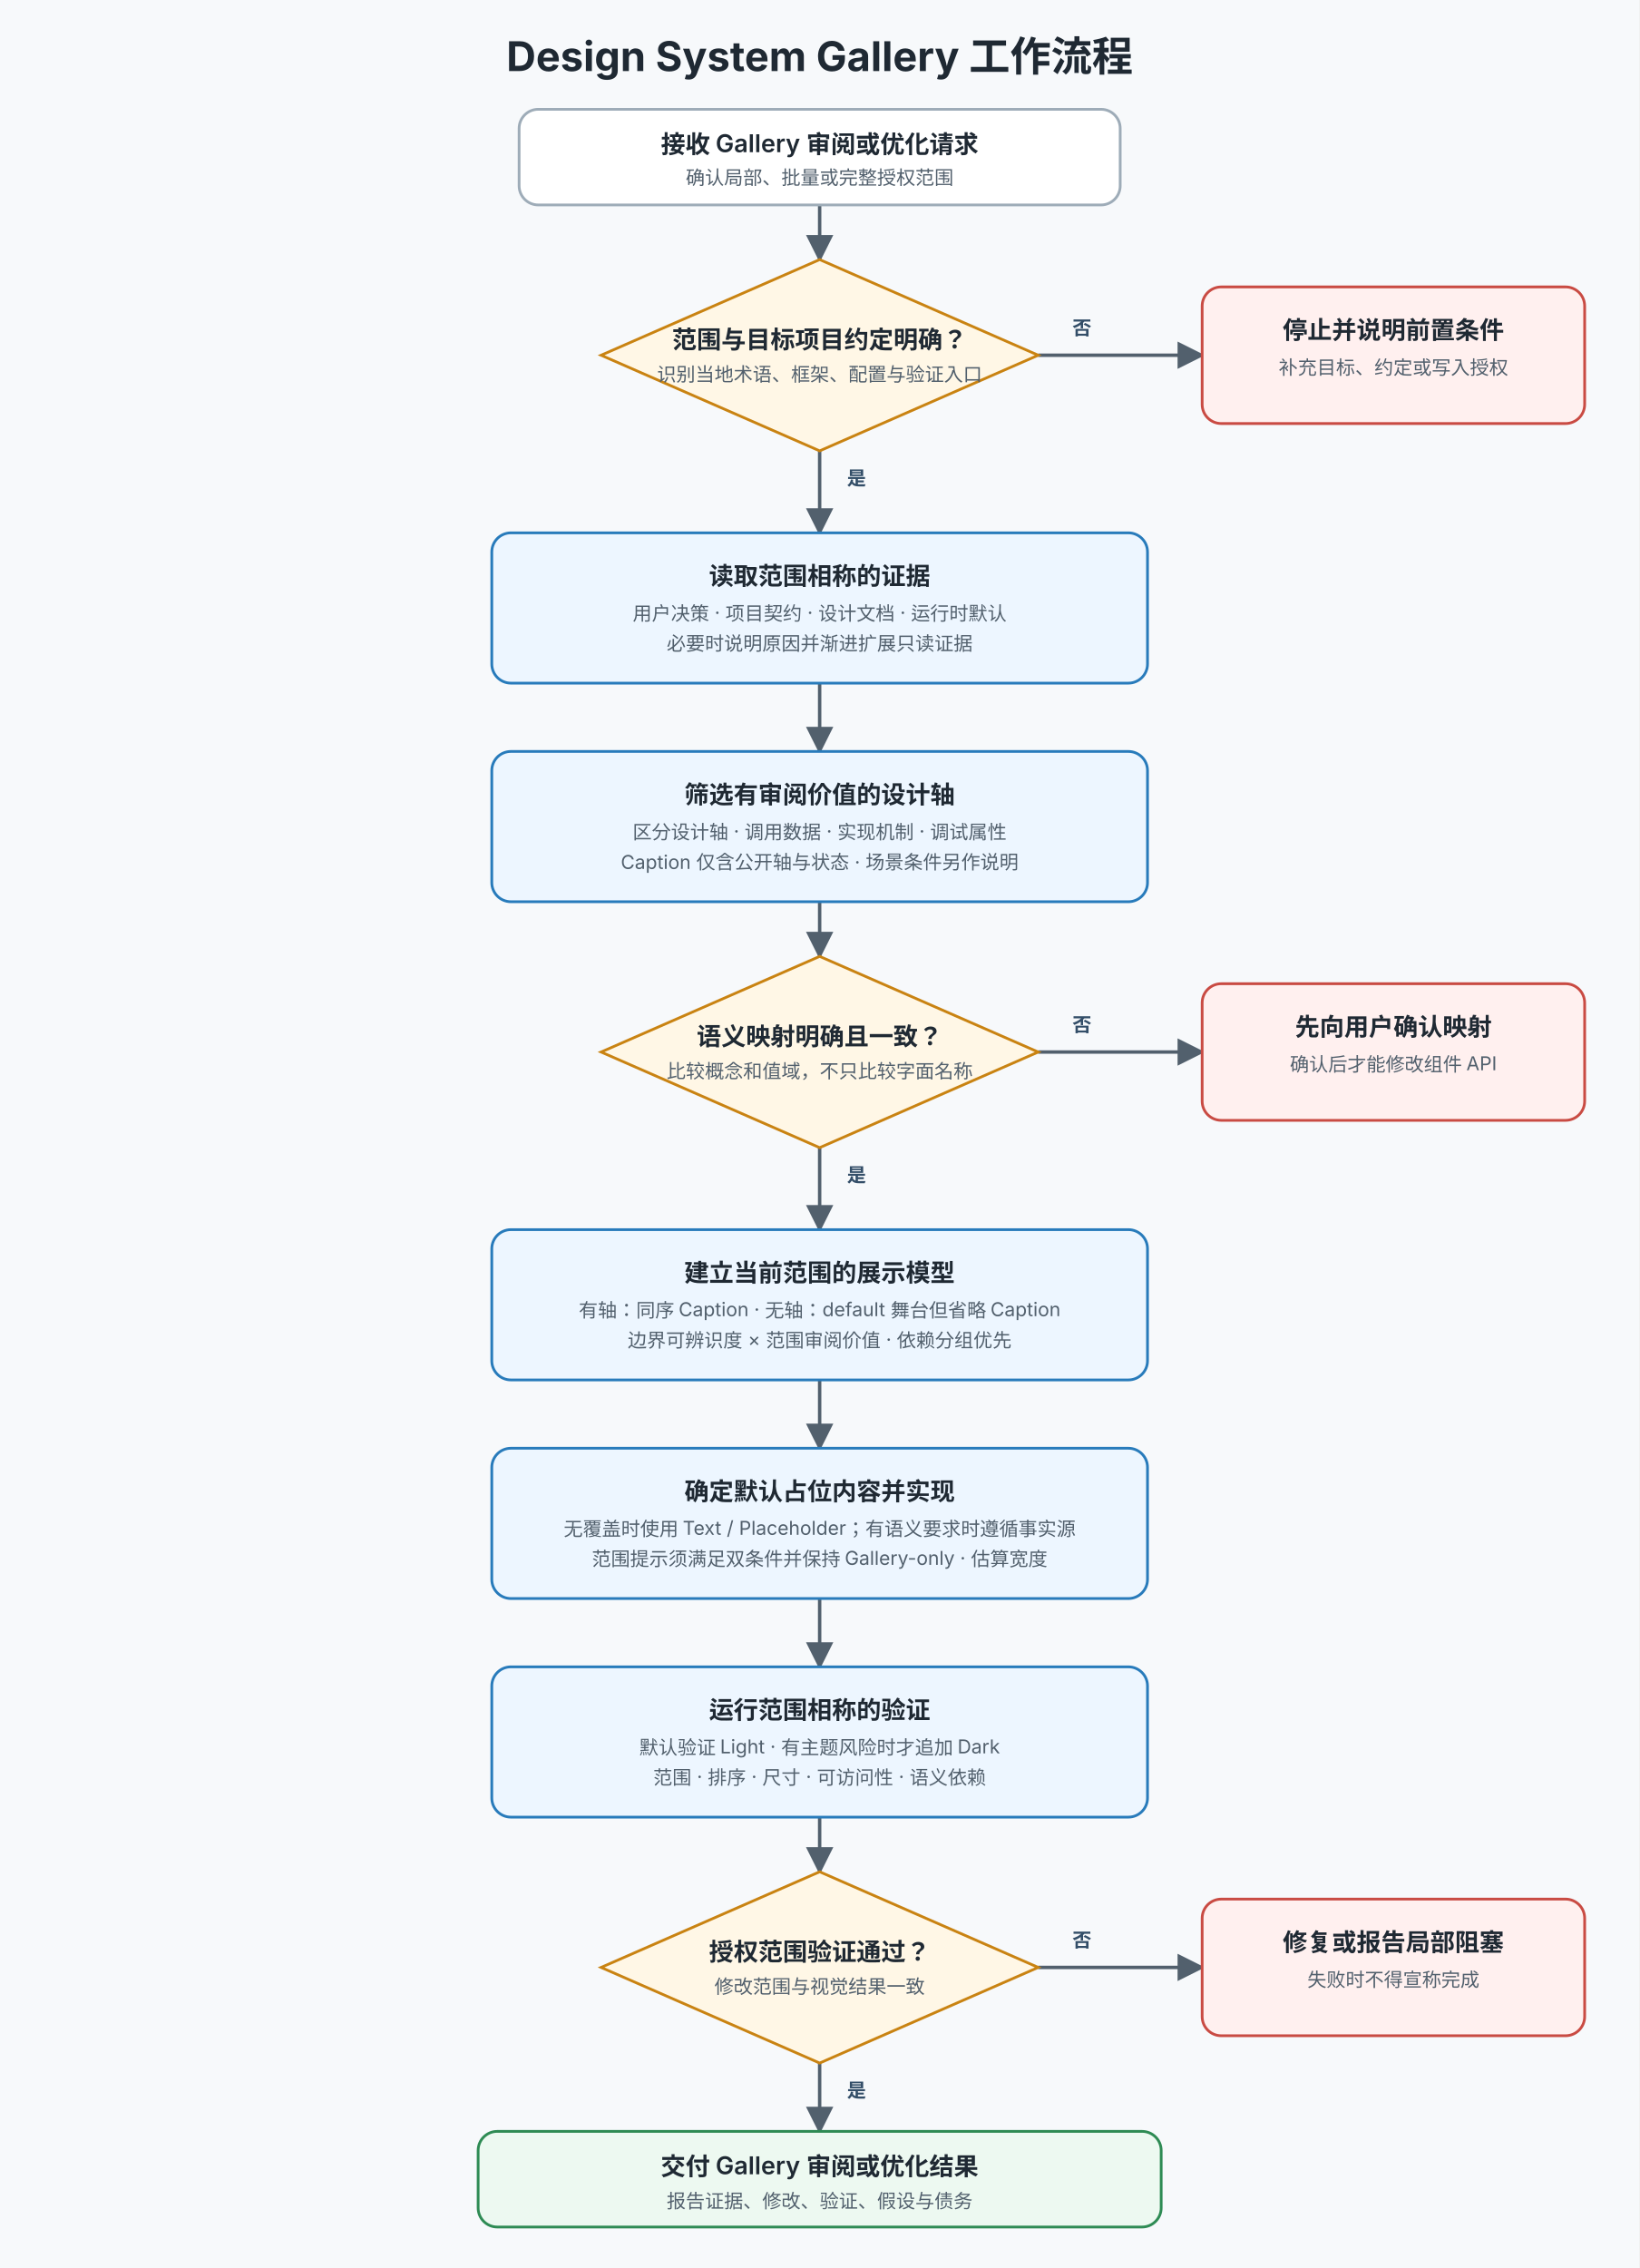
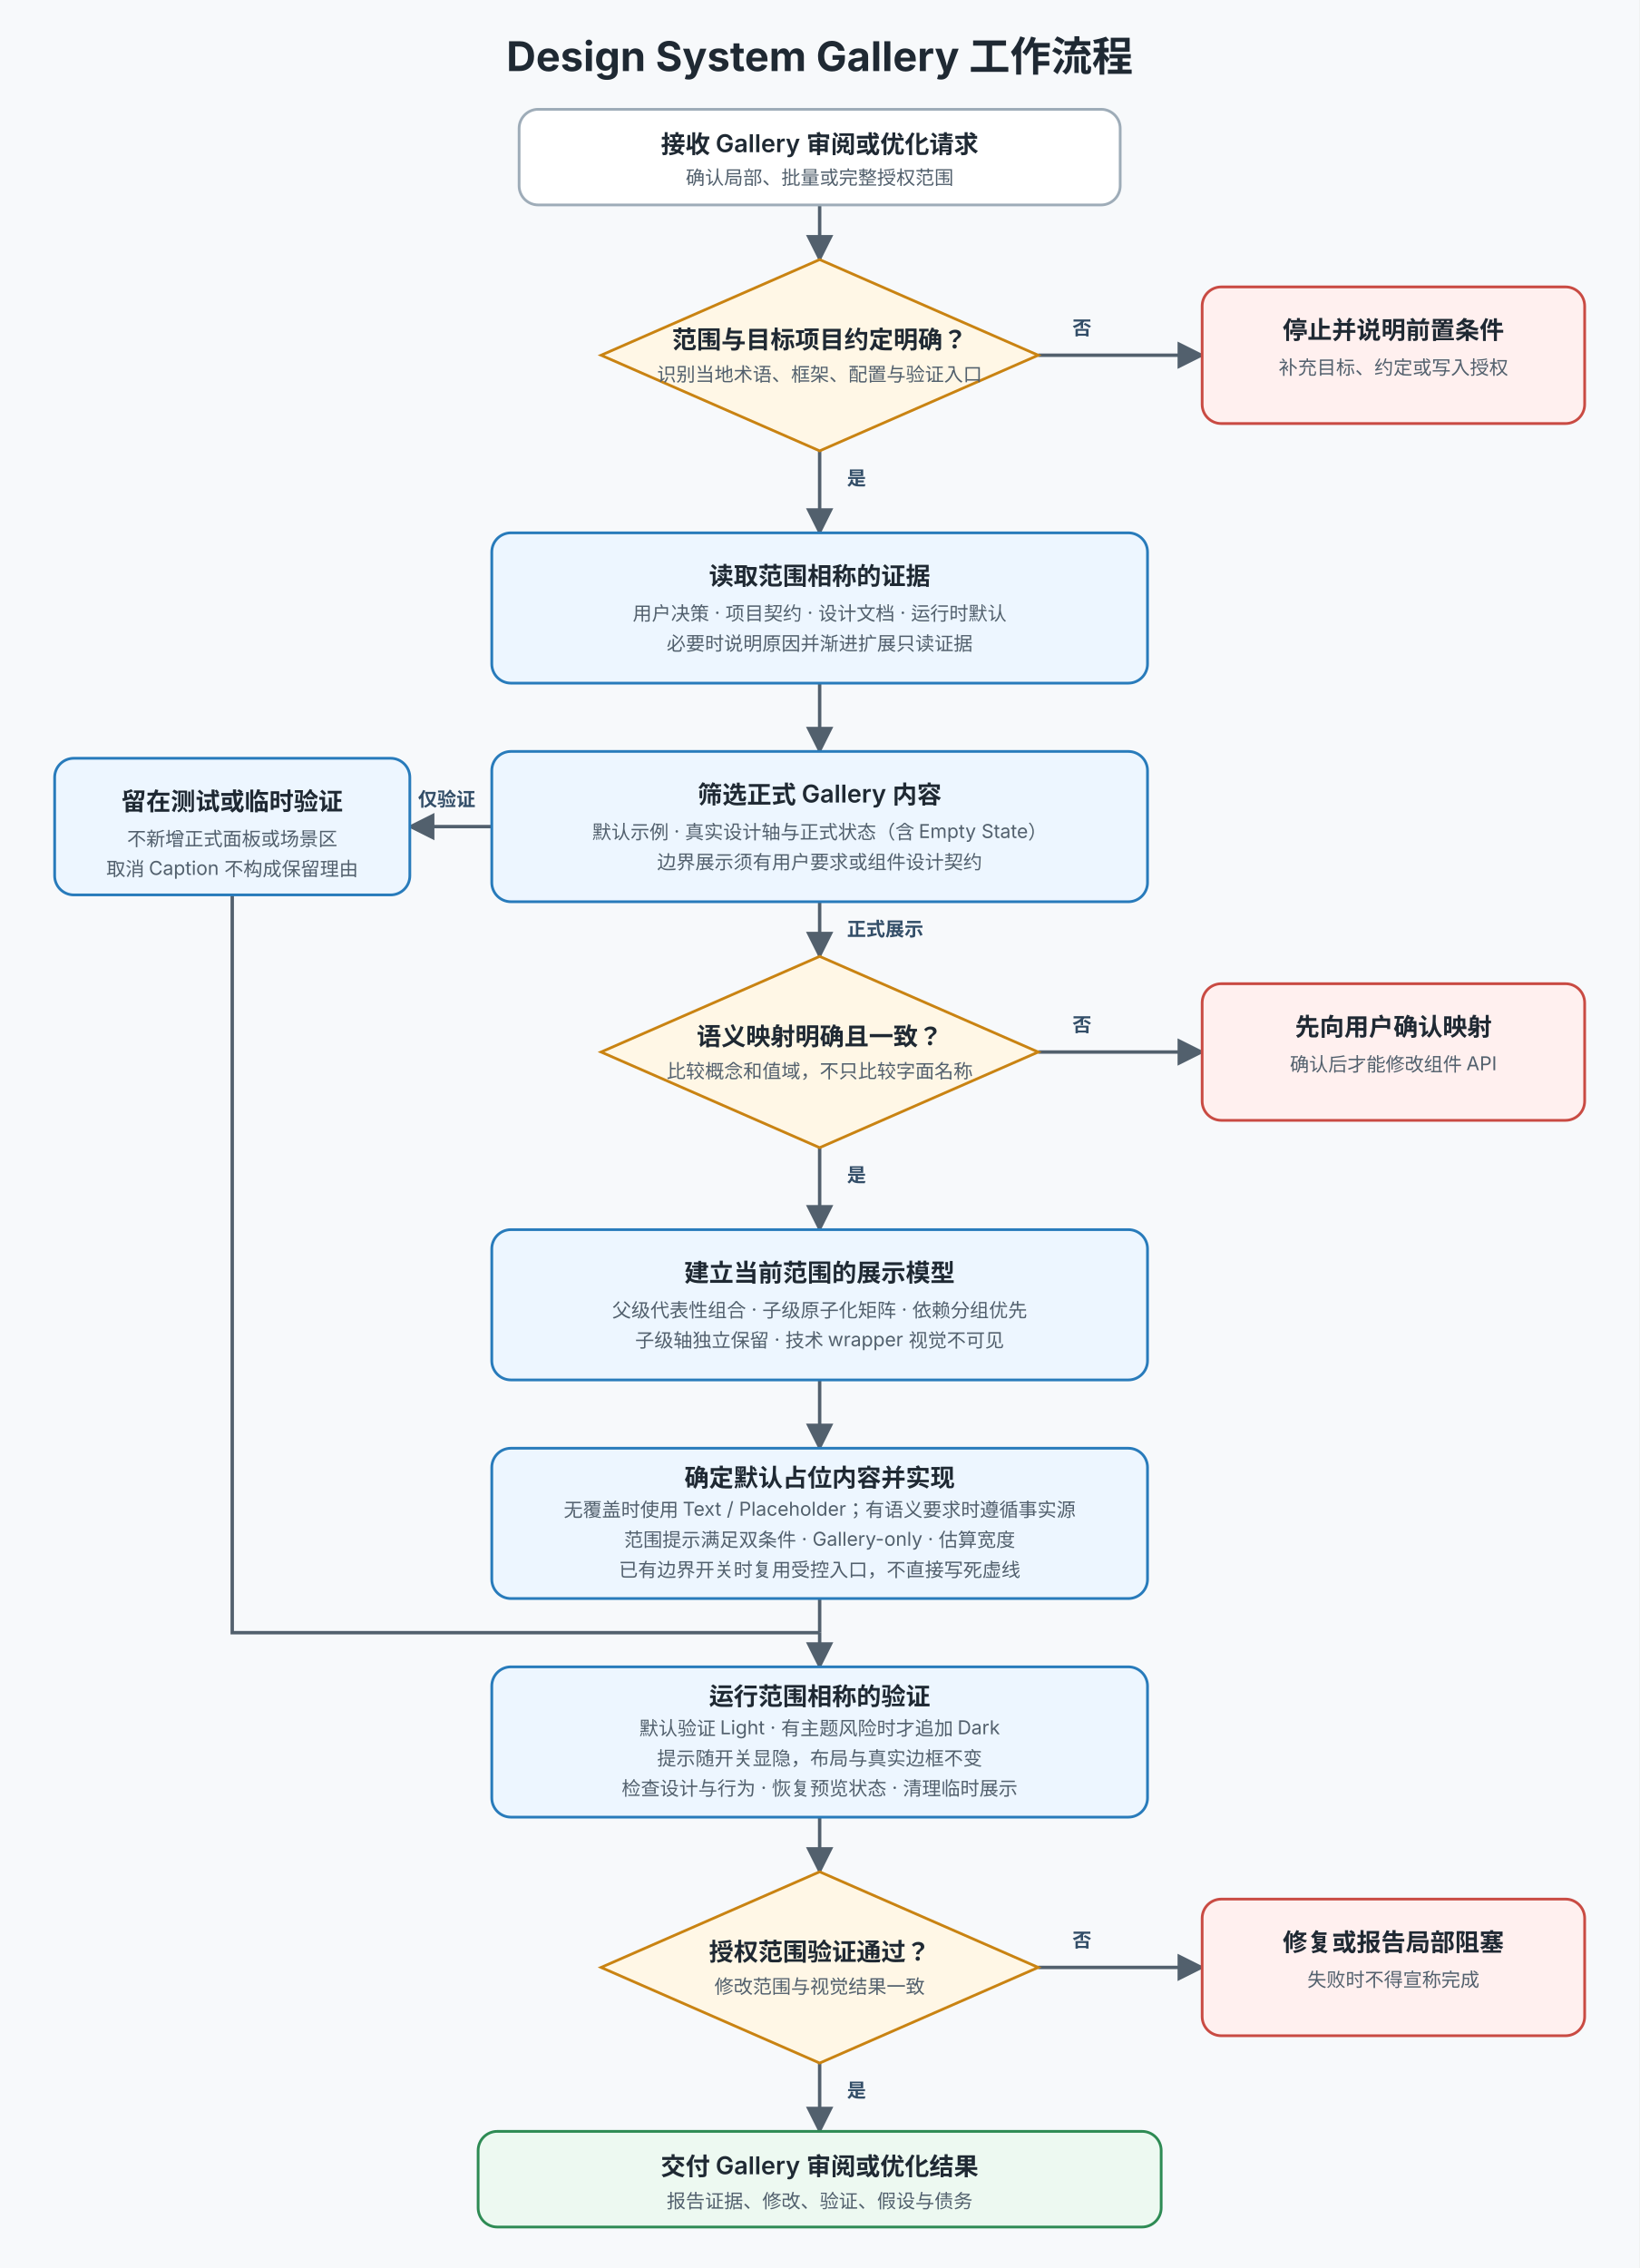
<svg xmlns="http://www.w3.org/2000/svg" viewBox="0 0 1200 1660" role="img" aria-labelledby="title desc">
  <defs>
    <marker id="arrow" viewBox="0 0 10 10" refX="9" refY="5" markerWidth="8" markerHeight="8" orient="auto-start-reverse">
      <path d="M 0 0 L 10 5 L 0 10 z" fill="#52606d" />
    </marker>
    <style>
      .canvas { fill: #f7f9fb; }
      .title { font: 700 30px -apple-system, BlinkMacSystemFont, "PingFang SC", sans-serif; fill: #1f2933; text-anchor: middle; }
      .node-title { font: 600 18px -apple-system, BlinkMacSystemFont, "PingFang SC", sans-serif; fill: #1f2933; text-anchor: middle; }
      .body { font: 400 14px -apple-system, BlinkMacSystemFont, "PingFang SC", sans-serif; fill: #52606d; text-anchor: middle; }
      .label { font: 600 14px -apple-system, BlinkMacSystemFont, "PingFang SC", sans-serif; fill: #334e68; }
      .input { fill: #ffffff; stroke: #9eacb8; stroke-width: 2; }
      .stage { fill: #edf6ff; stroke: #287bbb; stroke-width: 2; }
      .decision { fill: #fff7e6; stroke: #c98312; stroke-width: 2; }
      .stop { fill: #fff0ef; stroke: #c94b43; stroke-width: 2; }
      .output { fill: #edf9f1; stroke: #2e8b54; stroke-width: 2; }
-       .flow { fill: none; stroke: #52606d; stroke-width: 2.5; marker-end: url(#arrow); }
+       .flow, .join { fill: none; stroke: #52606d; stroke-width: 2.5; }
+       .flow { marker-end: url(#arrow); }
    </style>
  </defs>
  <rect class="canvas" width="1200" height="1660" />
  <text class="title" x="600" y="52">Design System Gallery 工作流程</text>
  <path class="flow" d="M600 150 V190" />
  <path class="flow" d="M760 260 H880" />
  <path class="flow" d="M600 330 V390" />
  <path class="flow" d="M600 500 V550" />
+   <path class="flow" d="M360 605 H300" />
+   <path class="join" d="M170 655 V1195 H600" />
  <path class="flow" d="M600 660 V700" />
  <path class="flow" d="M760 770 H880" />
  <path class="flow" d="M600 840 V900" />
  <path class="flow" d="M600 1010 V1060" />
-   <path class="flow" d="M600 1170 V1220" />
+   <path class="join" d="M600 1170 V1195" />
+   <path class="flow" d="M600 1195 V1220" />
  <path class="flow" d="M600 1330 V1370" />
  <path class="flow" d="M760 1440 H880" />
  <path class="flow" d="M600 1510 V1560" />
  <text class="label" x="785" y="245">否</text>
  <text class="label" x="620" y="355">是</text>
+   <text class="label" x="306" y="590">仅验证</text>
+   <text class="label" x="620" y="685">正式展示</text>
  <text class="label" x="785" y="755">否</text>
  <text class="label" x="620" y="865">是</text>
  <text class="label" x="785" y="1425">否</text>
  <text class="label" x="620" y="1535">是</text>
  <rect class="input" x="380" y="80" width="440" height="70" rx="14" />
  <text class="node-title" x="600" y="112">接收 Gallery 审阅或优化请求</text>
  <text class="body" x="600" y="135">确认局部、批量或完整授权范围</text>
  <polygon class="decision" points="600,190 760,260 600,330 440,260" />
  <text class="node-title" x="600" y="255">范围与目标项目约定明确？</text>
  <text class="body" x="600" y="279">识别当地术语、框架、配置与验证入口</text>
  <rect class="stop" x="880" y="210" width="280" height="100" rx="14" />
  <text class="node-title" x="1020" y="248">停止并说明前置条件</text>
  <text class="body" x="1020" y="274">补充目标、约定或写入授权</text>
  <rect class="stage" x="360" y="390" width="480" height="110" rx="14" />
  <text class="node-title" x="600" y="428">读取范围相称的证据</text>
  <text class="body" x="600" y="454">用户决策 · 项目契约 · 设计文档 · 运行时默认</text>
  <text class="body" x="600" y="476">必要时说明原因并渐进扩展只读证据</text>
  <rect class="stage" x="360" y="550" width="480" height="110" rx="14" />
-   <text class="node-title" x="600" y="588">筛选有审阅价值的设计轴</text>
-   <text class="body" x="600" y="614">区分设计轴 · 调用数据 · 实现机制 · 调试属性</text>
-   <text class="body" x="600" y="636">Caption 仅含公开轴与状态 · 场景条件另作说明</text>
+   <text class="node-title" x="600" y="588">筛选正式 Gallery 内容</text>
+   <text class="body" x="600" y="614">默认示例 · 真实设计轴与正式状态（含 Empty State）</text>
+   <text class="body" x="600" y="636">边界展示须有用户要求或组件设计契约</text>
+   <rect class="stage" x="40" y="555" width="260" height="100" rx="14" />
+   <text class="node-title" x="170" y="593">留在测试或临时验证</text>
+   <text class="body" x="170" y="619">不新增正式面板或场景区</text>
+   <text class="body" x="170" y="641">取消 Caption 不构成保留理由</text>
  <polygon class="decision" points="600,700 760,770 600,840 440,770" />
  <text class="node-title" x="600" y="765">语义映射明确且一致？</text>
  <text class="body" x="600" y="789">比较概念和值域，不只比较字面名称</text>
  <rect class="stop" x="880" y="720" width="280" height="100" rx="14" />
  <text class="node-title" x="1020" y="758">先向用户确认映射</text>
  <text class="body" x="1020" y="784">确认后才能修改组件 API</text>
  <rect class="stage" x="360" y="900" width="480" height="110" rx="14" />
  <text class="node-title" x="600" y="938">建立当前范围的展示模型</text>
-   <text class="body" x="600" y="964">有轴：同序 Caption · 无轴：default 舞台但省略 Caption</text>
-   <text class="body" x="600" y="986">边界可辨识度 × 范围审阅价值 · 依赖分组优先</text>
+   <text class="body" x="600" y="964">父级代表性组合 · 子级原子化矩阵 · 依赖分组优先</text>
+   <text class="body" x="600" y="986">子级轴独立保留 · 技术 wrapper 视觉不可见</text>
  <rect class="stage" x="360" y="1060" width="480" height="110" rx="14" />
-   <text class="node-title" x="600" y="1098">确定默认占位内容并实现</text>
-   <text class="body" x="600" y="1124">无覆盖时使用 Text / Placeholder；有语义要求时遵循事实源</text>
-   <text class="body" x="600" y="1146">范围提示须满足双条件并保持 Gallery-only · 估算宽度</text>
+   <text class="node-title" x="600" y="1088">确定默认占位内容并实现</text>
+   <text class="body" x="600" y="1110">无覆盖时使用 Text / Placeholder；有语义要求时遵循事实源</text>
+   <text class="body" x="600" y="1132">范围提示满足双条件 · Gallery-only · 估算宽度</text>
+   <text class="body" x="600" y="1154">已有边界开关时复用受控入口，不直接写死虚线</text>
  <rect class="stage" x="360" y="1220" width="480" height="110" rx="14" />
-   <text class="node-title" x="600" y="1258">运行范围相称的验证</text>
-   <text class="body" x="600" y="1284">默认验证 Light · 有主题风险时才追加 Dark</text>
-   <text class="body" x="600" y="1306">范围 · 排序 · 尺寸 · 可访问性 · 语义依赖</text>
+   <text class="node-title" x="600" y="1248">运行范围相称的验证</text>
+   <text class="body" x="600" y="1270">默认验证 Light · 有主题风险时才追加 Dark</text>
+   <text class="body" x="600" y="1292">提示随开关显隐，布局与真实边框不变</text>
+   <text class="body" x="600" y="1314">检查设计与行为 · 恢复预览状态 · 清理临时展示</text>
  <polygon class="decision" points="600,1370 760,1440 600,1510 440,1440" />
  <text class="node-title" x="600" y="1435">授权范围验证通过？</text>
  <text class="body" x="600" y="1459">修改范围与视觉结果一致</text>
  <rect class="stop" x="880" y="1390" width="280" height="100" rx="14" />
  <text class="node-title" x="1020" y="1428">修复或报告局部阻塞</text>
  <text class="body" x="1020" y="1454">失败时不得宣称完成</text>
  <rect class="output" x="350" y="1560" width="500" height="70" rx="14" />
  <text class="node-title" x="600" y="1592">交付 Gallery 审阅或优化结果</text>
  <text class="body" x="600" y="1616">报告证据、修改、验证、假设与债务</text>
</svg>
